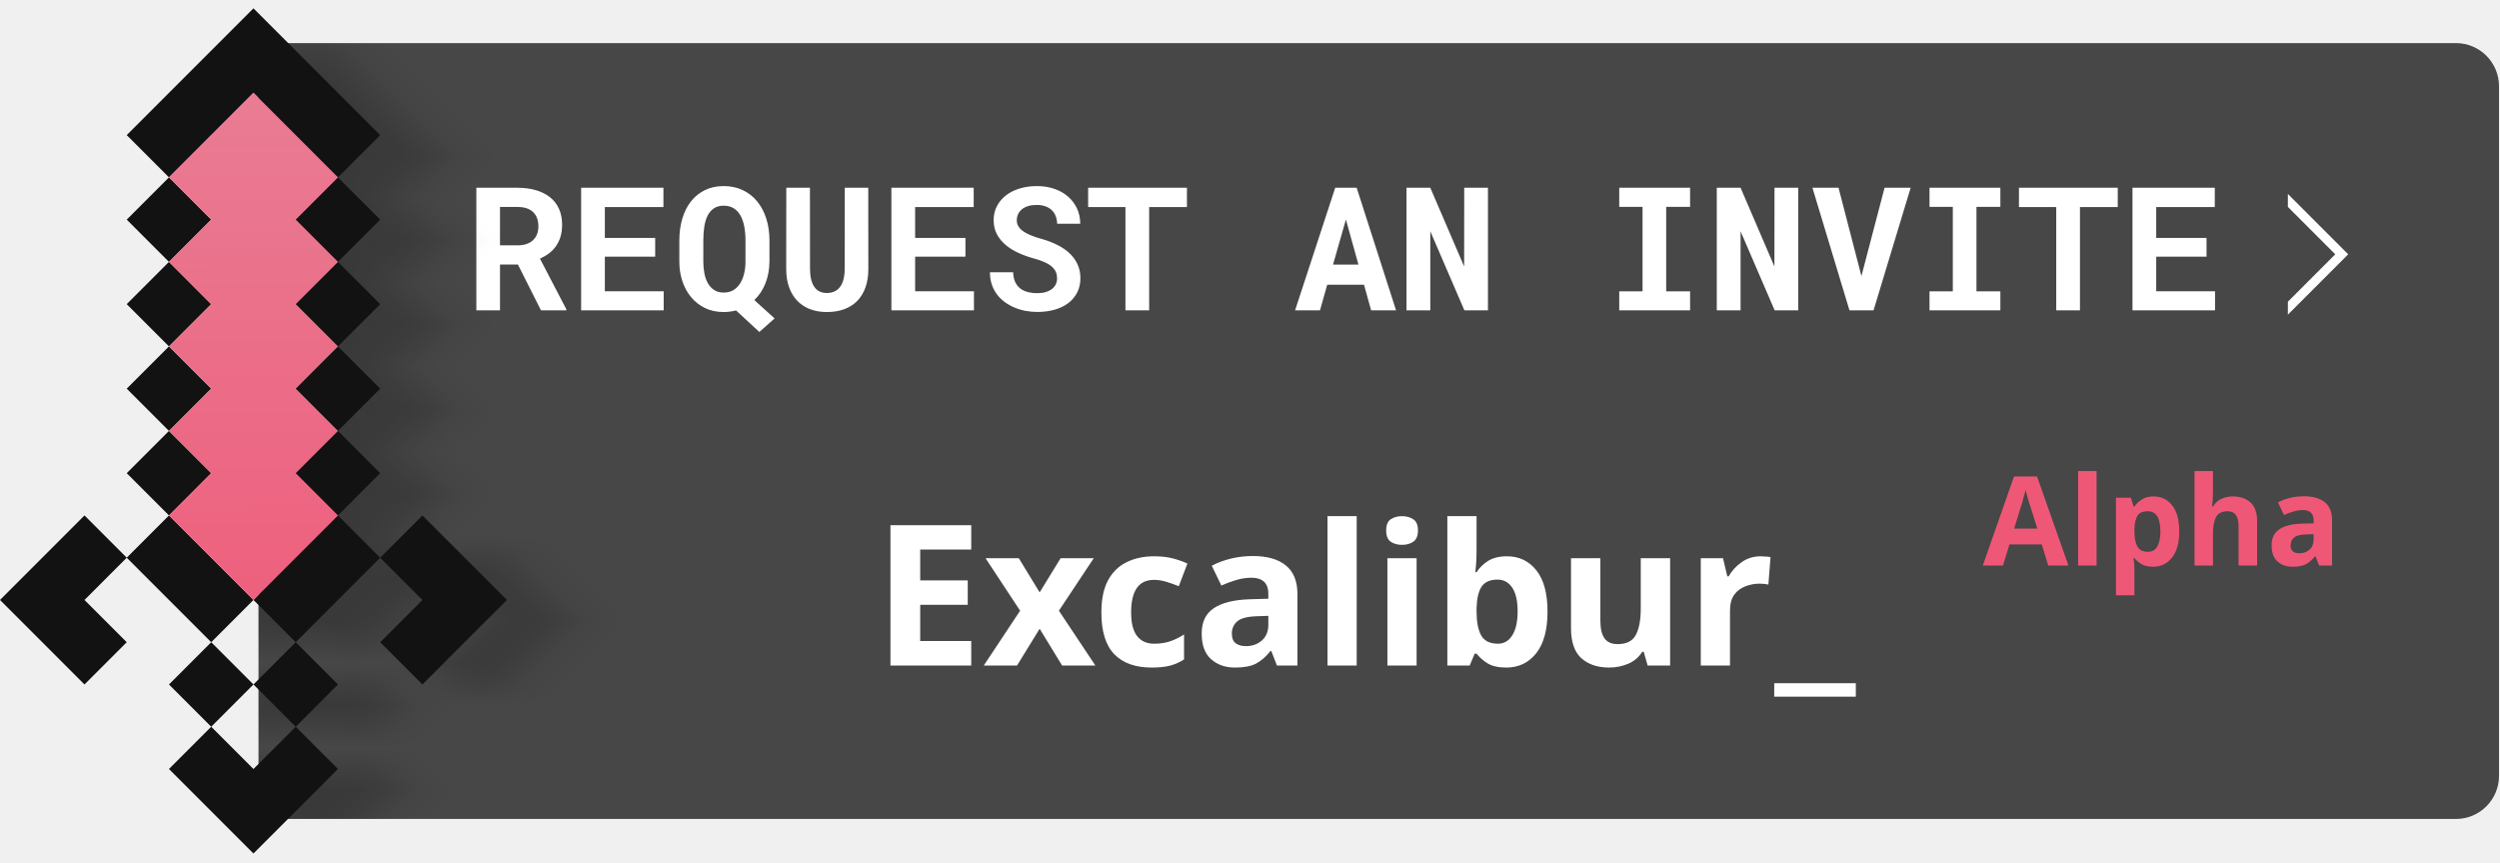
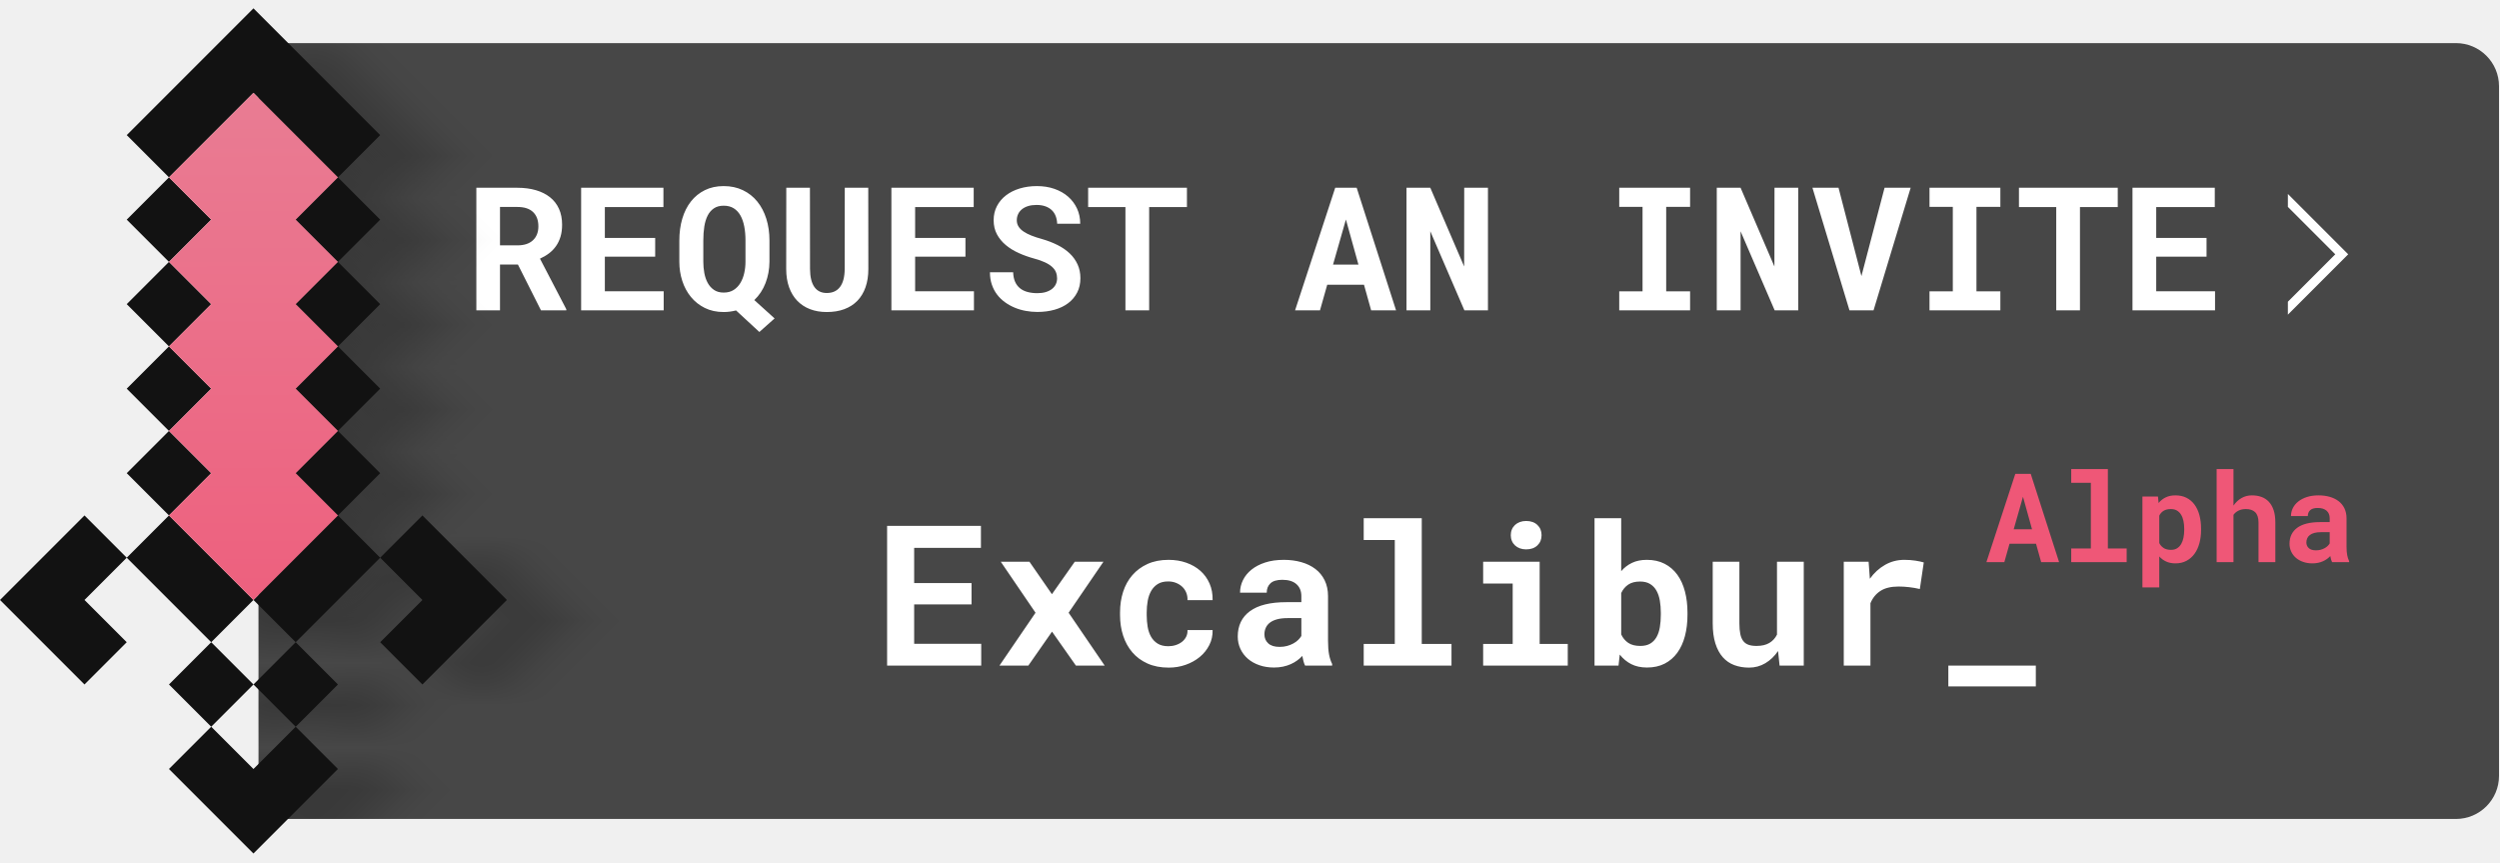
<svg xmlns="http://www.w3.org/2000/svg" xmlns:xlink="http://www.w3.org/1999/xlink" width="290px" height="100px" viewBox="0 0 290 100" version="1.1">
  <defs>
    <path d="M0,0 L255,0 C257.761,-5.07265313e-16 260,2.239 260,5 L260,85 C260,87.761 257.761,90 255,90 L0,90 L0,0 Z" id="path-1" />
    <path d="M48.527,0 L48.527,6.932 L62.392,6.932 L62.392,20.797 L69.324,20.797 L69.324,0 L48.527,0 Z M62.392,20.797 L55.459,20.797 L55.459,27.73 L62.392,27.73 L62.392,20.797 Z M55.459,27.73 L48.527,27.73 L48.527,34.662 L55.459,34.662 L55.459,27.73 Z M48.527,34.662 L41.594,34.662 L41.594,41.594 L48.527,41.594 L48.527,34.662 Z M41.594,41.594 L34.662,41.594 L34.662,48.527 L41.594,48.527 L41.594,41.594 Z M34.662,48.527 L20.797,48.527 L20.797,55.459 L34.662,55.459 L34.662,48.527 Z M34.662,55.459 L34.662,62.392 L27.73,62.392 L27.73,69.324 L41.594,69.324 L41.594,55.459 L34.662,55.459 Z M20.797,55.459 L13.865,55.459 L13.865,62.392 L20.797,62.392 L20.797,55.459 Z M13.865,62.392 L6.932,62.392 L6.932,55.459 L0,55.459 L0,69.324 L13.865,69.324 L13.865,62.392 Z M6.932,55.459 L13.865,55.459 L13.865,48.527 L6.932,48.527 L6.932,55.459 Z M13.865,48.527 L20.797,48.527 L20.797,34.662 L13.865,34.662 L13.865,48.527 Z M13.865,34.662 L13.865,27.73 L0,27.73 L0,41.594 L6.932,41.594 L6.932,34.662 L13.865,34.662 Z M20.797,34.662 L27.73,34.662 L27.73,27.73 L20.797,27.73 L20.797,34.662 Z M27.73,27.73 L34.662,27.73 L34.662,20.797 L27.73,20.797 L27.73,27.73 Z M34.662,20.797 L41.594,20.797 L41.594,13.865 L34.662,13.865 L34.662,20.797 Z M41.594,13.865 L48.527,13.865 L48.527,6.932 L41.594,6.932 L41.594,13.865 Z" id="path-3" />
    <filter x="-12.3%" y="-9.4%" width="124.5%" height="124.5%" filterUnits="objectBoundingBox" id="filter-4">
      <feOffset dx="0" dy="2" in="SourceAlpha" result="shadowOffsetOuter1" />
      <feGaussianBlur stdDeviation="2.5" in="shadowOffsetOuter1" result="shadowBlurOuter1" />
      <feColorMatrix values="0 0 0 0 0   0 0 0 0 0   0 0 0 0 0  0 0 0 0.2 0" type="matrix" in="shadowBlurOuter1" />
    </filter>
    <path d="M34.662,41.594 L34.662,48.527 L27.73,48.527 L20.797,48.527 L20.797,41.594 L20.797,34.662 L27.73,34.662 L27.73,27.73 L34.662,27.73 L34.662,20.797 L41.594,20.797 L41.594,13.865 L48.527,13.865 L48.527,6.932 L55.459,6.932 L62.392,6.932 L62.392,13.865 L62.392,20.797 L55.459,20.797 L55.459,27.73 L48.527,27.73 L48.527,34.662 L41.594,34.662 L41.594,41.594 L34.662,41.594 Z" id="path-5" />
    <filter x="-20.4%" y="-15.6%" width="140.9%" height="140.9%" filterUnits="objectBoundingBox" id="filter-6">
      <feOffset dx="0" dy="2" in="SourceAlpha" result="shadowOffsetOuter1" />
      <feGaussianBlur stdDeviation="2.5" in="shadowOffsetOuter1" result="shadowBlurOuter1" />
      <feColorMatrix values="0 0 0 0 0   0 0 0 0 0   0 0 0 0 0  0 0 0 0.2 0" type="matrix" in="shadowBlurOuter1" />
    </filter>
    <linearGradient x1="-33.058%" y1="133.717%" x2="100%" y2="0%" id="linearGradient-7">
      <stop stop-color="#EF5777" offset="0%" />
      <stop stop-color="#E97C93" offset="100%" />
    </linearGradient>
  </defs>
-   <g id="git/XCLBR" stroke="none" stroke-width="1" fill="none" fill-rule="evenodd">
+   <g id="assets/excaliburInvite" stroke="none" stroke-width="1" fill="none" fill-rule="evenodd">
    <g id="Shape-Copy" transform="translate(30, 5)">
      <mask id="mask-2" fill="white">
        <use xlink:href="#path-1" />
      </mask>
      <use id="Mask" fill="#474747" xlink:href="#path-1" />
      <path d="M30.104,25.688 L28.023,25.688 L28.023,31 L25.279,31 L25.279,16.781 L30.045,16.781 C30.833,16.781 31.546,16.874 32.184,17.06 C32.822,17.245 33.367,17.517 33.819,17.875 C34.272,18.233 34.62,18.679 34.864,19.213 C35.108,19.747 35.23,20.365 35.23,21.068 C35.23,21.576 35.17,22.034 35.05,22.44 C34.929,22.847 34.757,23.212 34.532,23.534 C34.308,23.856 34.037,24.138 33.722,24.379 C33.406,24.62 33.053,24.828 32.662,25.004 L35.719,30.873 L35.719,31 L32.779,31 L30.104,25.688 Z M28.023,23.461 L30.055,23.461 C30.829,23.461 31.427,23.264 31.847,22.87 C32.267,22.476 32.477,21.938 32.477,21.254 C32.477,20.544 32.271,19.993 31.861,19.599 C31.451,19.205 30.846,19.008 30.045,19.008 L28.023,19.008 L28.023,23.461 Z M46.031,24.77 L40.191,24.77 L40.191,28.783 L47.018,28.783 L47.018,31 L37.438,31 L37.438,16.781 L46.988,16.781 L46.988,19.018 L40.191,19.018 L40.191,22.602 L46.031,22.602 L46.031,24.77 Z M59.293,25.365 C59.286,26.238 59.135,27.06 58.839,27.831 C58.543,28.603 58.108,29.262 57.535,29.809 L59.889,31.938 L58.121,33.51 L55.416,31.01 C55.188,31.068 54.955,31.114 54.718,31.146 C54.48,31.179 54.234,31.195 53.98,31.195 C53.16,31.195 52.431,31.037 51.793,30.722 C51.155,30.406 50.616,29.979 50.177,29.442 C49.737,28.905 49.404,28.285 49.176,27.582 C48.948,26.879 48.834,26.14 48.834,25.365 L48.834,22.904 C48.834,21.986 48.948,21.142 49.176,20.37 C49.404,19.599 49.737,18.933 50.177,18.373 C50.616,17.813 51.155,17.375 51.793,17.06 C52.431,16.744 53.16,16.586 53.98,16.586 C54.807,16.586 55.549,16.744 56.207,17.06 C56.865,17.375 57.421,17.813 57.877,18.373 C58.333,18.933 58.683,19.599 58.927,20.37 C59.171,21.142 59.293,21.986 59.293,22.904 L59.293,25.365 Z M56.51,22.885 C56.51,22.299 56.463,21.76 56.368,21.269 C56.274,20.777 56.126,20.352 55.924,19.994 C55.722,19.636 55.462,19.358 55.143,19.159 C54.824,18.961 54.436,18.861 53.98,18.861 C53.531,18.861 53.155,18.962 52.853,19.164 C52.55,19.366 52.307,19.644 52.125,19.999 C51.943,20.354 51.813,20.777 51.734,21.269 C51.656,21.76 51.617,22.299 51.617,22.885 L51.617,25.365 C51.617,25.808 51.656,26.243 51.734,26.669 C51.813,27.095 51.943,27.476 52.125,27.812 C52.307,28.147 52.55,28.419 52.853,28.627 C53.155,28.835 53.531,28.939 53.98,28.939 C54.436,28.939 54.824,28.837 55.143,28.632 C55.462,28.427 55.722,28.155 55.924,27.816 C56.126,27.478 56.274,27.095 56.368,26.669 C56.463,26.243 56.51,25.808 56.51,25.365 L56.51,22.885 Z M70.758,16.781 L70.768,26.205 C70.768,26.999 70.659,27.706 70.44,28.324 C70.222,28.943 69.907,29.465 69.493,29.892 C69.08,30.318 68.575,30.642 67.979,30.863 C67.384,31.085 66.705,31.195 65.943,31.195 C65.227,31.195 64.581,31.085 64.005,30.863 C63.429,30.642 62.936,30.32 62.525,29.896 C62.115,29.473 61.798,28.951 61.573,28.329 C61.349,27.707 61.236,26.999 61.236,26.205 L61.246,16.781 L63.99,16.781 L64,26.205 C64.007,27.123 64.174,27.816 64.503,28.285 C64.832,28.754 65.312,28.988 65.943,28.988 C66.614,28.988 67.127,28.754 67.481,28.285 C67.836,27.816 68.017,27.123 68.023,26.205 L68.033,16.781 L70.758,16.781 Z M82.037,24.77 L76.197,24.77 L76.197,28.783 L83.023,28.783 L83.023,31 L73.443,31 L73.443,16.781 L82.994,16.781 L82.994,19.018 L76.197,19.018 L76.197,22.602 L82.037,22.602 L82.037,24.77 Z M92.672,27.289 C92.672,27.035 92.628,26.798 92.54,26.576 C92.452,26.355 92.302,26.148 92.091,25.956 C91.879,25.764 91.603,25.588 91.261,25.429 C90.919,25.269 90.494,25.121 89.986,24.984 C89.368,24.815 88.777,24.604 88.214,24.35 C87.651,24.096 87.154,23.79 86.725,23.432 C86.295,23.074 85.951,22.657 85.694,22.182 C85.437,21.706 85.309,21.16 85.309,20.541 C85.309,19.942 85.436,19.398 85.689,18.91 C85.943,18.422 86.295,18.005 86.744,17.66 C87.193,17.315 87.724,17.05 88.336,16.864 C88.948,16.679 89.612,16.586 90.328,16.586 C91.07,16.586 91.749,16.693 92.364,16.908 C92.979,17.123 93.508,17.424 93.951,17.812 C94.394,18.199 94.739,18.66 94.986,19.193 C95.234,19.727 95.357,20.313 95.357,20.951 L92.682,20.951 C92.669,20.632 92.612,20.339 92.511,20.072 C92.41,19.805 92.26,19.576 92.062,19.384 C91.863,19.192 91.616,19.042 91.319,18.935 C91.023,18.827 90.676,18.773 90.279,18.773 C89.915,18.773 89.591,18.817 89.308,18.905 C89.024,18.993 88.785,19.117 88.59,19.276 C88.395,19.436 88.246,19.625 88.146,19.843 C88.045,20.061 87.994,20.297 87.994,20.551 C87.994,20.818 88.061,21.059 88.194,21.273 C88.328,21.488 88.521,21.682 88.775,21.854 C89.029,22.027 89.337,22.185 89.698,22.328 C90.06,22.471 90.468,22.605 90.924,22.729 C91.575,22.917 92.174,23.148 92.721,23.422 C93.268,23.695 93.738,24.019 94.132,24.394 C94.526,24.768 94.832,25.194 95.05,25.673 C95.268,26.151 95.377,26.684 95.377,27.27 C95.377,27.895 95.252,28.45 95.001,28.935 C94.75,29.42 94.404,29.83 93.961,30.165 C93.518,30.5 92.991,30.754 92.379,30.927 C91.767,31.099 91.1,31.186 90.377,31.186 C89.928,31.186 89.48,31.145 89.034,31.063 C88.588,30.982 88.162,30.857 87.755,30.688 C87.348,30.518 86.969,30.307 86.617,30.053 C86.266,29.799 85.961,29.503 85.704,29.164 C85.447,28.826 85.245,28.441 85.099,28.012 C84.952,27.582 84.879,27.107 84.879,26.586 L87.574,26.586 C87.587,27.016 87.662,27.383 87.799,27.689 C87.936,27.995 88.126,28.246 88.37,28.441 C88.614,28.637 88.907,28.78 89.249,28.871 C89.591,28.962 89.967,29.008 90.377,29.008 C90.742,29.008 91.065,28.965 91.349,28.881 C91.632,28.796 91.871,28.679 92.066,28.529 C92.262,28.38 92.411,28.199 92.516,27.987 C92.62,27.776 92.672,27.543 92.672,27.289 Z M107.74,19.018 L103.355,19.018 L103.355,31 L100.602,31 L100.602,19.018 L96.275,19.018 L96.275,16.781 L107.74,16.781 L107.74,19.018 Z M128.287,28.031 L124.02,28.031 L123.18,31 L120.289,31 L124.947,16.781 L127.438,16.781 L132.008,31 L129.117,31 L128.287,28.031 Z M124.693,25.697 L127.643,25.697 L126.188,20.463 L124.693,25.697 Z M142.672,31 L139.938,31 L135.982,21.83 L135.982,31 L133.219,31 L133.219,16.781 L135.982,16.781 L139.908,25.912 L139.918,16.781 L142.672,16.781 L142.672,31 Z M157.906,16.781 L166.129,16.781 L166.129,18.998 L163.355,18.998 L163.355,28.793 L166.129,28.793 L166.129,31 L157.906,31 L157.906,28.793 L160.611,28.793 L160.611,18.998 L157.906,18.998 L157.906,16.781 Z M178.678,31 L175.943,31 L171.988,21.83 L171.988,31 L169.225,31 L169.225,16.781 L171.988,16.781 L175.914,25.912 L175.924,16.781 L178.678,16.781 L178.678,31 Z M186.012,27.025 L188.697,16.781 L191.725,16.781 L187.418,31 L184.625,31 L180.328,16.781 L183.355,16.781 L186.012,27.025 Z M193.912,16.781 L202.135,16.781 L202.135,18.998 L199.361,18.998 L199.361,28.793 L202.135,28.793 L202.135,31 L193.912,31 L193.912,28.793 L196.617,28.793 L196.617,18.998 L193.912,18.998 L193.912,16.781 Z M215.758,19.018 L211.373,19.018 L211.373,31 L208.619,31 L208.619,19.018 L204.293,19.018 L204.293,16.781 L215.758,16.781 L215.758,19.018 Z M226.061,24.77 L220.221,24.77 L220.221,28.783 L227.047,28.783 L227.047,31 L217.467,31 L217.467,16.781 L227.018,16.781 L227.018,19.018 L220.221,19.018 L220.221,22.602 L226.061,22.602 L226.061,24.77 Z" id="REQUEST-AN-INVITE" fill="#FFFFFF" mask="url(#mask-2)" />
      <g id="Minecraft-Sword-595b40b75ba036ed117d98cb-Copy-2" mask="url(#mask-2)" fill-opacity="1" fill-rule="nonzero">
        <g transform="translate(5.332777, 45.98965) rotate(-45) translate(-5.332777, -45.98965) translate(-29.66722, 10.98965)">
          <g id="Shape">
            <use fill="black" filter="url(#filter-4)" xlink:href="#path-3" />
          </g>
          <g id="Combined-Shape">
            <use fill="black" filter="url(#filter-6)" xlink:href="#path-5" />
          </g>
        </g>
      </g>
    </g>
    <g id="Minecraft-Sword-595b40b75ba036ed117d98cb-Copy" transform="translate(29.89067, 49.98681) rotate(-45) translate(-29.89067, -49.98681) translate(-5.109326, 14.98681)" fill-rule="nonzero">
      <path d="M48.527,0 L48.527,6.932 L62.392,6.932 L62.392,20.797 L69.324,20.797 L69.324,0 L48.527,0 Z M62.392,20.797 L55.459,20.797 L55.459,27.73 L62.392,27.73 L62.392,20.797 Z M55.459,27.73 L48.527,27.73 L48.527,34.662 L55.459,34.662 L55.459,27.73 Z M48.527,34.662 L41.594,34.662 L41.594,41.594 L48.527,41.594 L48.527,34.662 Z M41.594,41.594 L34.662,41.594 L34.662,48.527 L41.594,48.527 L41.594,41.594 Z M34.662,48.527 L20.797,48.527 L20.797,55.459 L34.662,55.459 L34.662,48.527 Z M34.662,55.459 L34.662,62.392 L27.73,62.392 L27.73,69.324 L41.594,69.324 L41.594,55.459 L34.662,55.459 Z M20.797,55.459 L13.865,55.459 L13.865,62.392 L20.797,62.392 L20.797,55.459 Z M13.865,62.392 L6.932,62.392 L6.932,55.459 L0,55.459 L0,69.324 L13.865,69.324 L13.865,62.392 Z M6.932,55.459 L13.865,55.459 L13.865,48.527 L6.932,48.527 L6.932,55.459 Z M13.865,48.527 L20.797,48.527 L20.797,34.662 L13.865,34.662 L13.865,48.527 Z M13.865,34.662 L13.865,27.73 L0,27.73 L0,41.594 L6.932,41.594 L6.932,34.662 L13.865,34.662 Z M20.797,34.662 L27.73,34.662 L27.73,27.73 L20.797,27.73 L20.797,34.662 Z M27.73,27.73 L34.662,27.73 L34.662,20.797 L27.73,20.797 L27.73,27.73 Z M34.662,20.797 L41.594,20.797 L41.594,13.865 L34.662,13.865 L34.662,20.797 Z M41.594,13.865 L48.527,13.865 L48.527,6.932 L41.594,6.932 L41.594,13.865 Z" id="Shape" fill="#121212" />
      <path d="M34.662,41.594 L34.662,48.527 L27.73,48.527 L20.797,48.527 L20.797,41.594 L20.797,34.662 L27.73,34.662 L27.73,27.73 L34.662,27.73 L34.662,20.797 L41.594,20.797 L41.594,13.865 L48.527,13.865 L48.527,6.932 L55.459,6.932 L62.392,6.932 L62.392,13.865 L62.392,20.797 L55.459,20.797 L55.459,27.73 L48.527,27.73 L48.527,34.662 L41.594,34.662 L41.594,41.594 L34.662,41.594 Z" id="Combined-Shape" fill="url(#linearGradient-7)" />
    </g>
    <polygon id="Path-3" fill="#FFFFFF" points="265.5 22.5 272.5 29.5 265.5 36.5 265.5 35 271 29.5 265.5 24" />
-     <g id="logo/identity/excalibur1" transform="translate(102.5, 55)" font-family="RobotoMono-Bold, Roboto Mono" font-weight="bold">
-       <g id="logo" transform="translate(-1.4, -2.4)">
-         <text id="Excalibur_" font-size="22.8" fill="#FFFFFF">
-           <tspan x="0.189" y="24.6">Excalibur_</tspan>
-         </text>
-         <text id="Alpha" font-size="14.4" fill="#EF5777">
-           <tspan x="128.996" y="13">Alpha</tspan>
-         </text>
+     <g id="logo/identity/excaliburOutlines" transform="translate(102.5206, 55.6098)">
+       <g id="logo" transform="translate(0, -3.6)">
+         <path d="M10.222,18.097 L3.565,18.097 L3.565,22.673 L11.347,22.673 L11.347,25.2 L0.425,25.2 L0.425,8.991 L11.313,8.991 L11.313,11.54 L3.565,11.54 L3.565,15.626 L10.222,15.626 L10.222,18.097 Z M19.552,16.917 L22.201,13.154 L25.53,13.154 L21.489,19.066 L25.675,25.2 L22.335,25.2 L19.563,21.259 L16.813,25.2 L13.462,25.2 L17.648,19.066 L13.618,13.154 L16.946,13.154 L19.552,16.917 Z M33.056,22.951 C33.36,22.951 33.649,22.907 33.924,22.818 C34.199,22.729 34.44,22.602 34.648,22.439 C34.855,22.276 35.017,22.079 35.132,21.849 C35.247,21.619 35.297,21.363 35.282,21.081 L38.199,21.081 C38.214,21.704 38.086,22.283 37.815,22.818 C37.544,23.352 37.175,23.812 36.707,24.198 C36.24,24.584 35.696,24.886 35.076,25.105 C34.457,25.324 33.802,25.434 33.111,25.434 C32.176,25.434 31.356,25.276 30.651,24.961 C29.946,24.645 29.358,24.213 28.886,23.664 C28.415,23.114 28.059,22.471 27.818,21.732 C27.576,20.994 27.456,20.201 27.456,19.355 L27.456,19.021 C27.456,18.175 27.575,17.383 27.812,16.644 C28.05,15.906 28.406,15.262 28.881,14.713 C29.356,14.164 29.944,13.729 30.645,13.41 C31.347,13.091 32.161,12.932 33.089,12.932 C33.831,12.932 34.518,13.043 35.149,13.266 C35.779,13.488 36.323,13.802 36.78,14.206 C37.236,14.611 37.59,15.101 37.843,15.676 C38.095,16.251 38.214,16.895 38.199,17.607 L35.282,17.607 C35.297,17.311 35.253,17.029 35.149,16.761 C35.045,16.494 34.893,16.264 34.692,16.071 C34.492,15.878 34.251,15.724 33.969,15.609 C33.687,15.494 33.379,15.437 33.045,15.437 C32.555,15.437 32.15,15.537 31.831,15.737 C31.512,15.938 31.258,16.205 31.068,16.539 C30.879,16.873 30.746,17.255 30.668,17.685 C30.59,18.116 30.551,18.561 30.551,19.021 L30.551,19.355 C30.551,19.823 30.588,20.274 30.662,20.708 C30.736,21.142 30.868,21.524 31.057,21.855 C31.247,22.185 31.503,22.45 31.825,22.651 C32.148,22.851 32.558,22.951 33.056,22.951 Z M48.931,25.2 C48.857,25.052 48.794,24.881 48.742,24.688 C48.69,24.495 48.645,24.291 48.608,24.076 C48.437,24.261 48.241,24.436 48.018,24.599 C47.796,24.762 47.549,24.905 47.278,25.027 C47.007,25.15 46.708,25.246 46.382,25.317 C46.055,25.387 45.703,25.423 45.324,25.423 C44.708,25.423 44.142,25.334 43.626,25.155 C43.11,24.977 42.667,24.729 42.296,24.41 C41.925,24.09 41.635,23.71 41.428,23.268 C41.22,22.827 41.116,22.346 41.116,21.827 C41.116,20.558 41.589,19.576 42.535,18.882 C43.482,18.188 44.894,17.841 46.771,17.841 L48.497,17.841 L48.497,17.129 C48.497,16.55 48.308,16.092 47.929,15.754 C47.551,15.416 47.005,15.247 46.293,15.247 C45.662,15.247 45.202,15.383 44.912,15.654 C44.623,15.925 44.478,16.286 44.478,16.739 L41.383,16.739 C41.383,16.227 41.496,15.741 41.723,15.281 C41.949,14.821 42.279,14.416 42.713,14.067 C43.148,13.718 43.678,13.442 44.305,13.238 C44.933,13.034 45.651,12.932 46.46,12.932 C47.187,12.932 47.864,13.021 48.491,13.199 C49.118,13.377 49.662,13.64 50.122,13.989 C50.582,14.338 50.942,14.778 51.202,15.308 C51.462,15.839 51.592,16.453 51.592,17.151 L51.592,22.317 C51.592,22.962 51.633,23.497 51.714,23.92 C51.796,24.343 51.915,24.706 52.071,25.011 L52.071,25.2 L48.931,25.2 Z M45.981,23.029 C46.293,23.029 46.582,22.992 46.849,22.918 C47.116,22.844 47.358,22.747 47.573,22.628 C47.788,22.51 47.974,22.374 48.129,22.222 C48.285,22.07 48.408,21.916 48.497,21.76 L48.497,19.689 L46.916,19.689 C46.434,19.689 46.022,19.736 45.68,19.828 C45.339,19.921 45.061,20.051 44.845,20.218 C44.63,20.385 44.471,20.585 44.367,20.819 C44.263,21.053 44.211,21.307 44.211,21.582 C44.211,21.997 44.357,22.343 44.65,22.617 C44.944,22.892 45.387,23.029 45.981,23.029 Z M55.733,8.1 L62.469,8.1 L62.469,22.684 L65.92,22.684 L65.92,25.2 L55.733,25.2 L55.733,22.684 L59.34,22.684 L59.34,10.627 L55.733,10.627 L55.733,8.1 Z M69.594,13.154 L76.151,13.154 L76.151,22.684 L79.413,22.684 L79.413,25.2 L69.594,25.2 L69.594,22.684 L73.022,22.684 L73.022,15.681 L69.594,15.681 L69.594,13.154 Z M72.8,10.071 C72.8,9.833 72.842,9.612 72.928,9.408 C73.013,9.204 73.134,9.03 73.29,8.885 C73.446,8.74 73.633,8.627 73.852,8.545 C74.071,8.464 74.314,8.423 74.581,8.423 C75.13,8.423 75.566,8.577 75.889,8.885 C76.212,9.193 76.373,9.588 76.373,10.071 C76.373,10.553 76.212,10.948 75.889,11.256 C75.566,11.564 75.13,11.718 74.581,11.718 C74.314,11.718 74.071,11.677 73.852,11.596 C73.633,11.514 73.446,11.401 73.29,11.256 C73.134,11.111 73.013,10.937 72.928,10.733 C72.842,10.529 72.8,10.308 72.8,10.071 Z M93.306,19.3 C93.306,20.198 93.208,21.021 93.011,21.771 C92.815,22.521 92.52,23.166 92.126,23.708 C91.733,24.25 91.243,24.671 90.657,24.972 C90.071,25.272 89.388,25.423 88.608,25.423 C87.903,25.423 87.293,25.291 86.777,25.027 C86.261,24.764 85.818,24.395 85.447,23.92 L85.302,25.2 L82.519,25.2 L82.519,8.1 L85.614,8.1 L85.614,14.245 C85.97,13.83 86.391,13.507 86.877,13.277 C87.363,13.047 87.933,12.932 88.586,12.932 C89.373,12.932 90.061,13.084 90.651,13.388 C91.241,13.692 91.733,14.115 92.126,14.657 C92.52,15.199 92.815,15.847 93.011,16.6 C93.208,17.353 93.306,18.175 93.306,19.066 L93.306,19.3 Z M90.212,19.066 C90.212,18.576 90.174,18.112 90.1,17.674 C90.026,17.236 89.898,16.852 89.716,16.522 C89.534,16.192 89.288,15.93 88.976,15.737 C88.664,15.544 88.274,15.448 87.807,15.448 C87.243,15.448 86.784,15.566 86.432,15.804 C86.079,16.041 85.807,16.368 85.614,16.784 L85.614,21.582 C85.807,21.997 86.079,22.324 86.432,22.562 C86.784,22.799 87.25,22.918 87.829,22.918 C88.297,22.918 88.683,22.827 88.987,22.645 C89.291,22.463 89.534,22.211 89.716,21.888 C89.898,21.565 90.026,21.183 90.1,20.741 C90.174,20.3 90.212,19.819 90.212,19.3 L90.212,19.066 Z M103.816,23.508 C103.408,24.109 102.916,24.58 102.341,24.922 C101.766,25.263 101.137,25.434 100.454,25.434 C99.83,25.434 99.259,25.337 98.739,25.144 C98.22,24.951 97.774,24.645 97.403,24.226 C97.032,23.807 96.745,23.272 96.541,22.623 C96.336,21.973 96.234,21.192 96.234,20.279 L96.234,13.154 L99.329,13.154 L99.329,20.302 C99.329,20.791 99.365,21.203 99.435,21.537 C99.506,21.871 99.619,22.14 99.775,22.344 C99.93,22.549 100.135,22.695 100.387,22.784 C100.639,22.873 100.947,22.918 101.311,22.918 C101.927,22.918 102.428,22.801 102.814,22.567 C103.2,22.333 103.493,22.012 103.693,21.604 L103.693,13.154 L106.799,13.154 L106.799,25.2 L103.994,25.2 L103.816,23.508 Z M118.467,12.932 C118.934,12.932 119.367,12.963 119.764,13.026 C120.161,13.089 120.482,13.158 120.727,13.232 L120.27,16.316 C119.862,16.22 119.444,16.147 119.018,16.099 C118.591,16.051 118.185,16.027 117.799,16.027 C116.93,16.027 116.234,16.194 115.711,16.528 C115.188,16.862 114.796,17.34 114.537,17.964 L114.537,25.2 L111.442,25.2 L111.442,13.154 L114.325,13.154 L114.47,15.125 C114.96,14.442 115.546,13.906 116.229,13.516 C116.912,13.126 117.658,12.932 118.467,12.932 Z M133.73,27.616 L123.577,27.616 L123.577,25.2 L133.73,25.2 L133.73,27.616 Z" id="Excalibur_" fill="#FFFFFF" />
+         <path d="M133.752,11.062 L130.679,11.062 L130.075,13.2 L127.993,13.2 L131.347,2.962 L133.14,2.962 L136.431,13.2 L134.35,13.2 L133.752,11.062 Z M131.164,9.382 L133.288,9.382 L132.24,5.613 L131.164,9.382 Z M137.837,2.4 L142.091,2.4 L142.091,11.611 L144.271,11.611 L144.271,13.2 L137.837,13.2 L137.837,11.611 L140.115,11.611 L140.115,3.996 L137.837,3.996 L137.837,2.4 Z M152.905,9.466 C152.905,10.02 152.841,10.533 152.712,11.006 C152.583,11.48 152.393,11.889 152.142,12.233 C151.891,12.578 151.581,12.848 151.211,13.045 C150.84,13.242 150.416,13.341 149.938,13.341 C149.53,13.341 149.171,13.27 148.862,13.13 C148.553,12.989 148.283,12.792 148.054,12.539 L148.054,16.125 L146.099,16.125 L146.099,5.592 L147.906,5.592 L147.976,6.338 C148.211,6.056 148.487,5.838 148.806,5.684 C149.125,5.529 149.497,5.452 149.924,5.452 C150.407,5.452 150.833,5.544 151.204,5.729 C151.574,5.914 151.886,6.177 152.139,6.517 C152.392,6.857 152.583,7.264 152.712,7.74 C152.841,8.216 152.905,8.742 152.905,9.319 L152.905,9.466 Z M150.95,9.319 C150.95,9 150.921,8.701 150.863,8.422 C150.804,8.143 150.713,7.902 150.588,7.698 C150.464,7.494 150.305,7.334 150.11,7.216 C149.916,7.099 149.68,7.041 149.404,7.041 C149.061,7.041 148.781,7.107 148.563,7.241 C148.345,7.375 148.175,7.563 148.054,7.807 L148.054,10.985 C148.175,11.224 148.345,11.415 148.563,11.558 C148.781,11.701 149.066,11.773 149.418,11.773 C149.694,11.773 149.93,11.712 150.124,11.59 C150.319,11.468 150.477,11.302 150.599,11.091 C150.721,10.88 150.81,10.635 150.866,10.356 C150.922,10.077 150.95,9.78 150.95,9.466 L150.95,9.319 Z M156.667,6.64 C156.92,6.27 157.228,5.979 157.591,5.768 C157.955,5.557 158.361,5.452 158.811,5.452 C159.21,5.452 159.575,5.511 159.908,5.631 C160.241,5.75 160.527,5.937 160.766,6.19 C161.005,6.443 161.191,6.768 161.325,7.164 C161.459,7.56 161.525,8.037 161.525,8.595 L161.525,13.2 L159.571,13.2 L159.571,8.58 C159.571,8.309 159.537,8.074 159.469,7.877 C159.401,7.68 159.304,7.521 159.177,7.399 C159.05,7.277 158.898,7.187 158.72,7.129 C158.542,7.07 158.34,7.041 158.115,7.041 C157.787,7.041 157.502,7.099 157.261,7.216 C157.02,7.334 156.821,7.498 156.667,7.709 L156.667,13.2 L154.712,13.2 L154.712,2.4 L156.667,2.4 L156.667,6.64 Z M168.107,13.2 C168.06,13.106 168.02,12.998 167.987,12.877 C167.954,12.755 167.926,12.626 167.903,12.49 C167.795,12.607 167.671,12.717 167.53,12.82 C167.389,12.923 167.234,13.014 167.062,13.091 C166.891,13.168 166.703,13.229 166.496,13.274 C166.29,13.318 166.068,13.341 165.829,13.341 C165.439,13.341 165.082,13.284 164.756,13.172 C164.43,13.059 164.15,12.902 163.916,12.701 C163.682,12.499 163.499,12.259 163.368,11.98 C163.236,11.701 163.171,11.398 163.171,11.07 C163.171,10.268 163.47,9.648 164.067,9.21 C164.665,8.771 165.557,8.552 166.743,8.552 L167.832,8.552 L167.832,8.102 C167.832,7.737 167.713,7.447 167.474,7.234 C167.235,7.021 166.89,6.914 166.44,6.914 C166.042,6.914 165.751,7 165.568,7.171 C165.386,7.342 165.294,7.57 165.294,7.856 L163.339,7.856 C163.339,7.533 163.411,7.226 163.554,6.935 C163.697,6.645 163.905,6.389 164.18,6.169 C164.454,5.948 164.789,5.774 165.185,5.645 C165.581,5.516 166.035,5.452 166.546,5.452 C167.005,5.452 167.433,5.508 167.829,5.62 C168.225,5.733 168.568,5.899 168.859,6.12 C169.15,6.34 169.377,6.618 169.541,6.953 C169.705,7.288 169.787,7.676 169.787,8.116 L169.787,11.379 C169.787,11.787 169.813,12.124 169.864,12.391 C169.916,12.659 169.991,12.888 170.089,13.08 L170.089,13.2 L168.107,13.2 Z M166.243,11.829 C166.44,11.829 166.623,11.805 166.792,11.759 C166.961,11.712 167.113,11.651 167.249,11.576 C167.385,11.501 167.502,11.415 167.6,11.319 C167.699,11.223 167.776,11.126 167.832,11.027 L167.832,9.72 L166.834,9.72 C166.529,9.72 166.269,9.749 166.054,9.807 C165.838,9.866 165.662,9.948 165.526,10.054 C165.39,10.159 165.289,10.286 165.224,10.433 C165.158,10.581 165.125,10.741 165.125,10.915 C165.125,11.177 165.218,11.395 165.403,11.569 C165.588,11.742 165.868,11.829 166.243,11.829 Z" id="Alpha" fill="#EF5777" />
      </g>
    </g>
  </g>
</svg>
